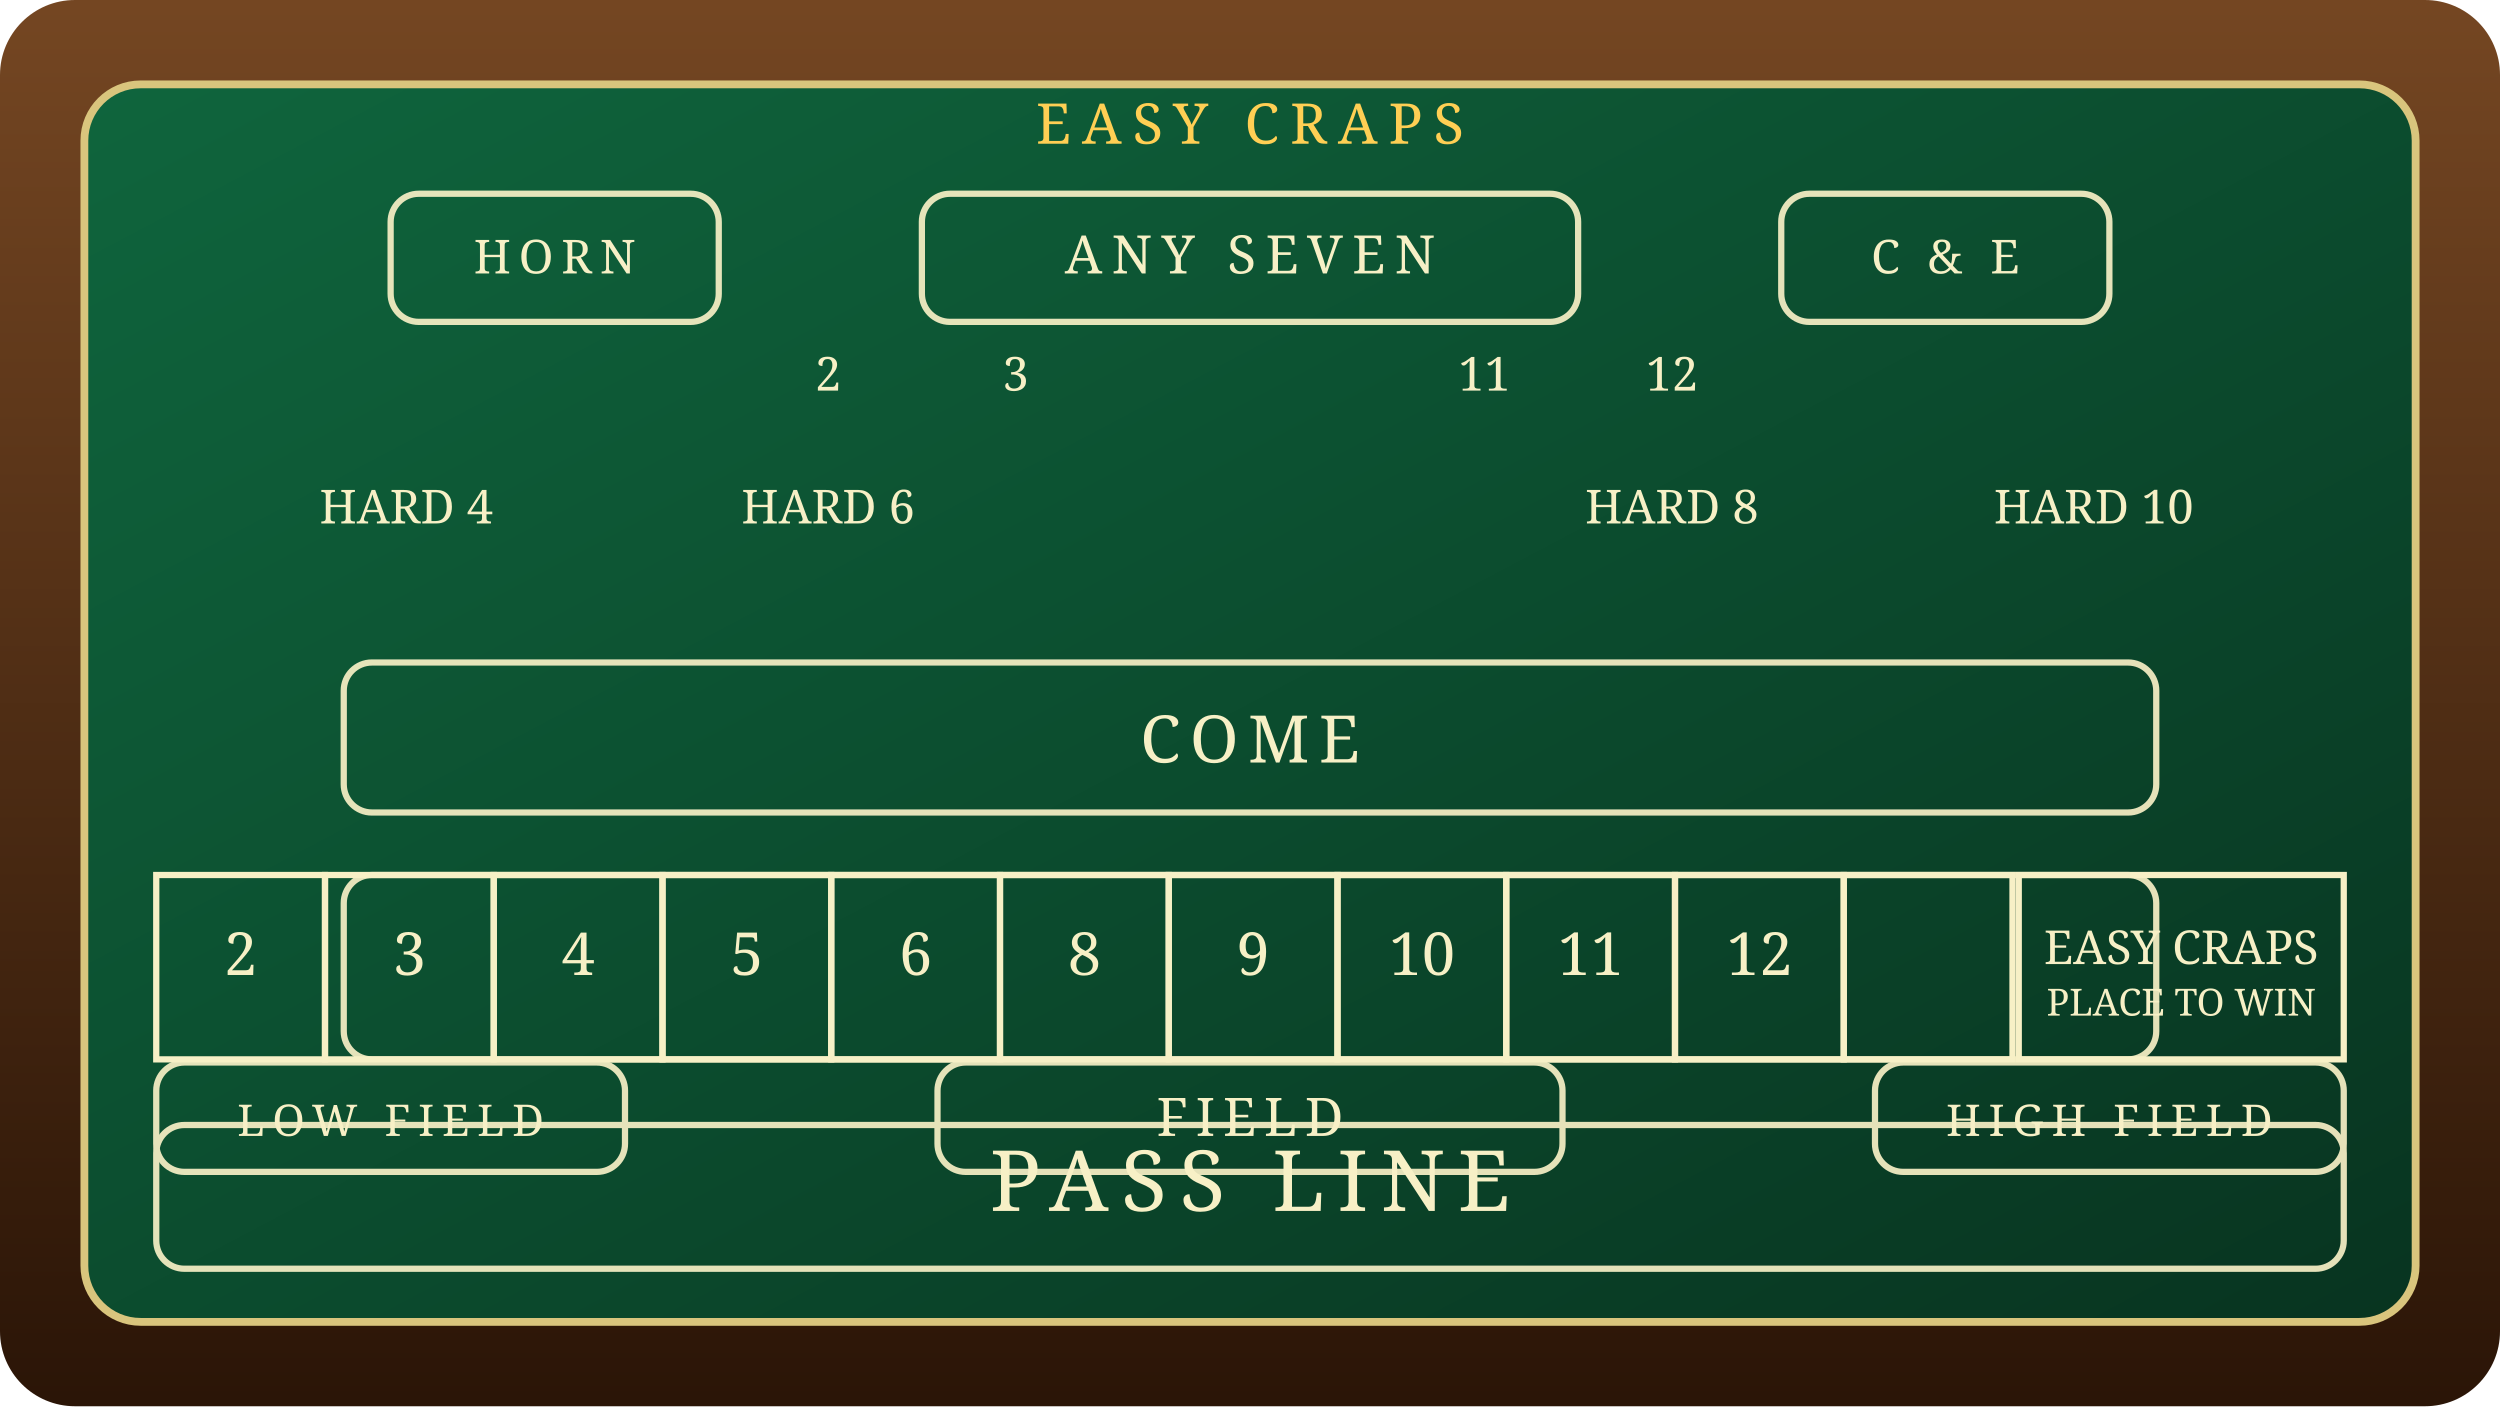
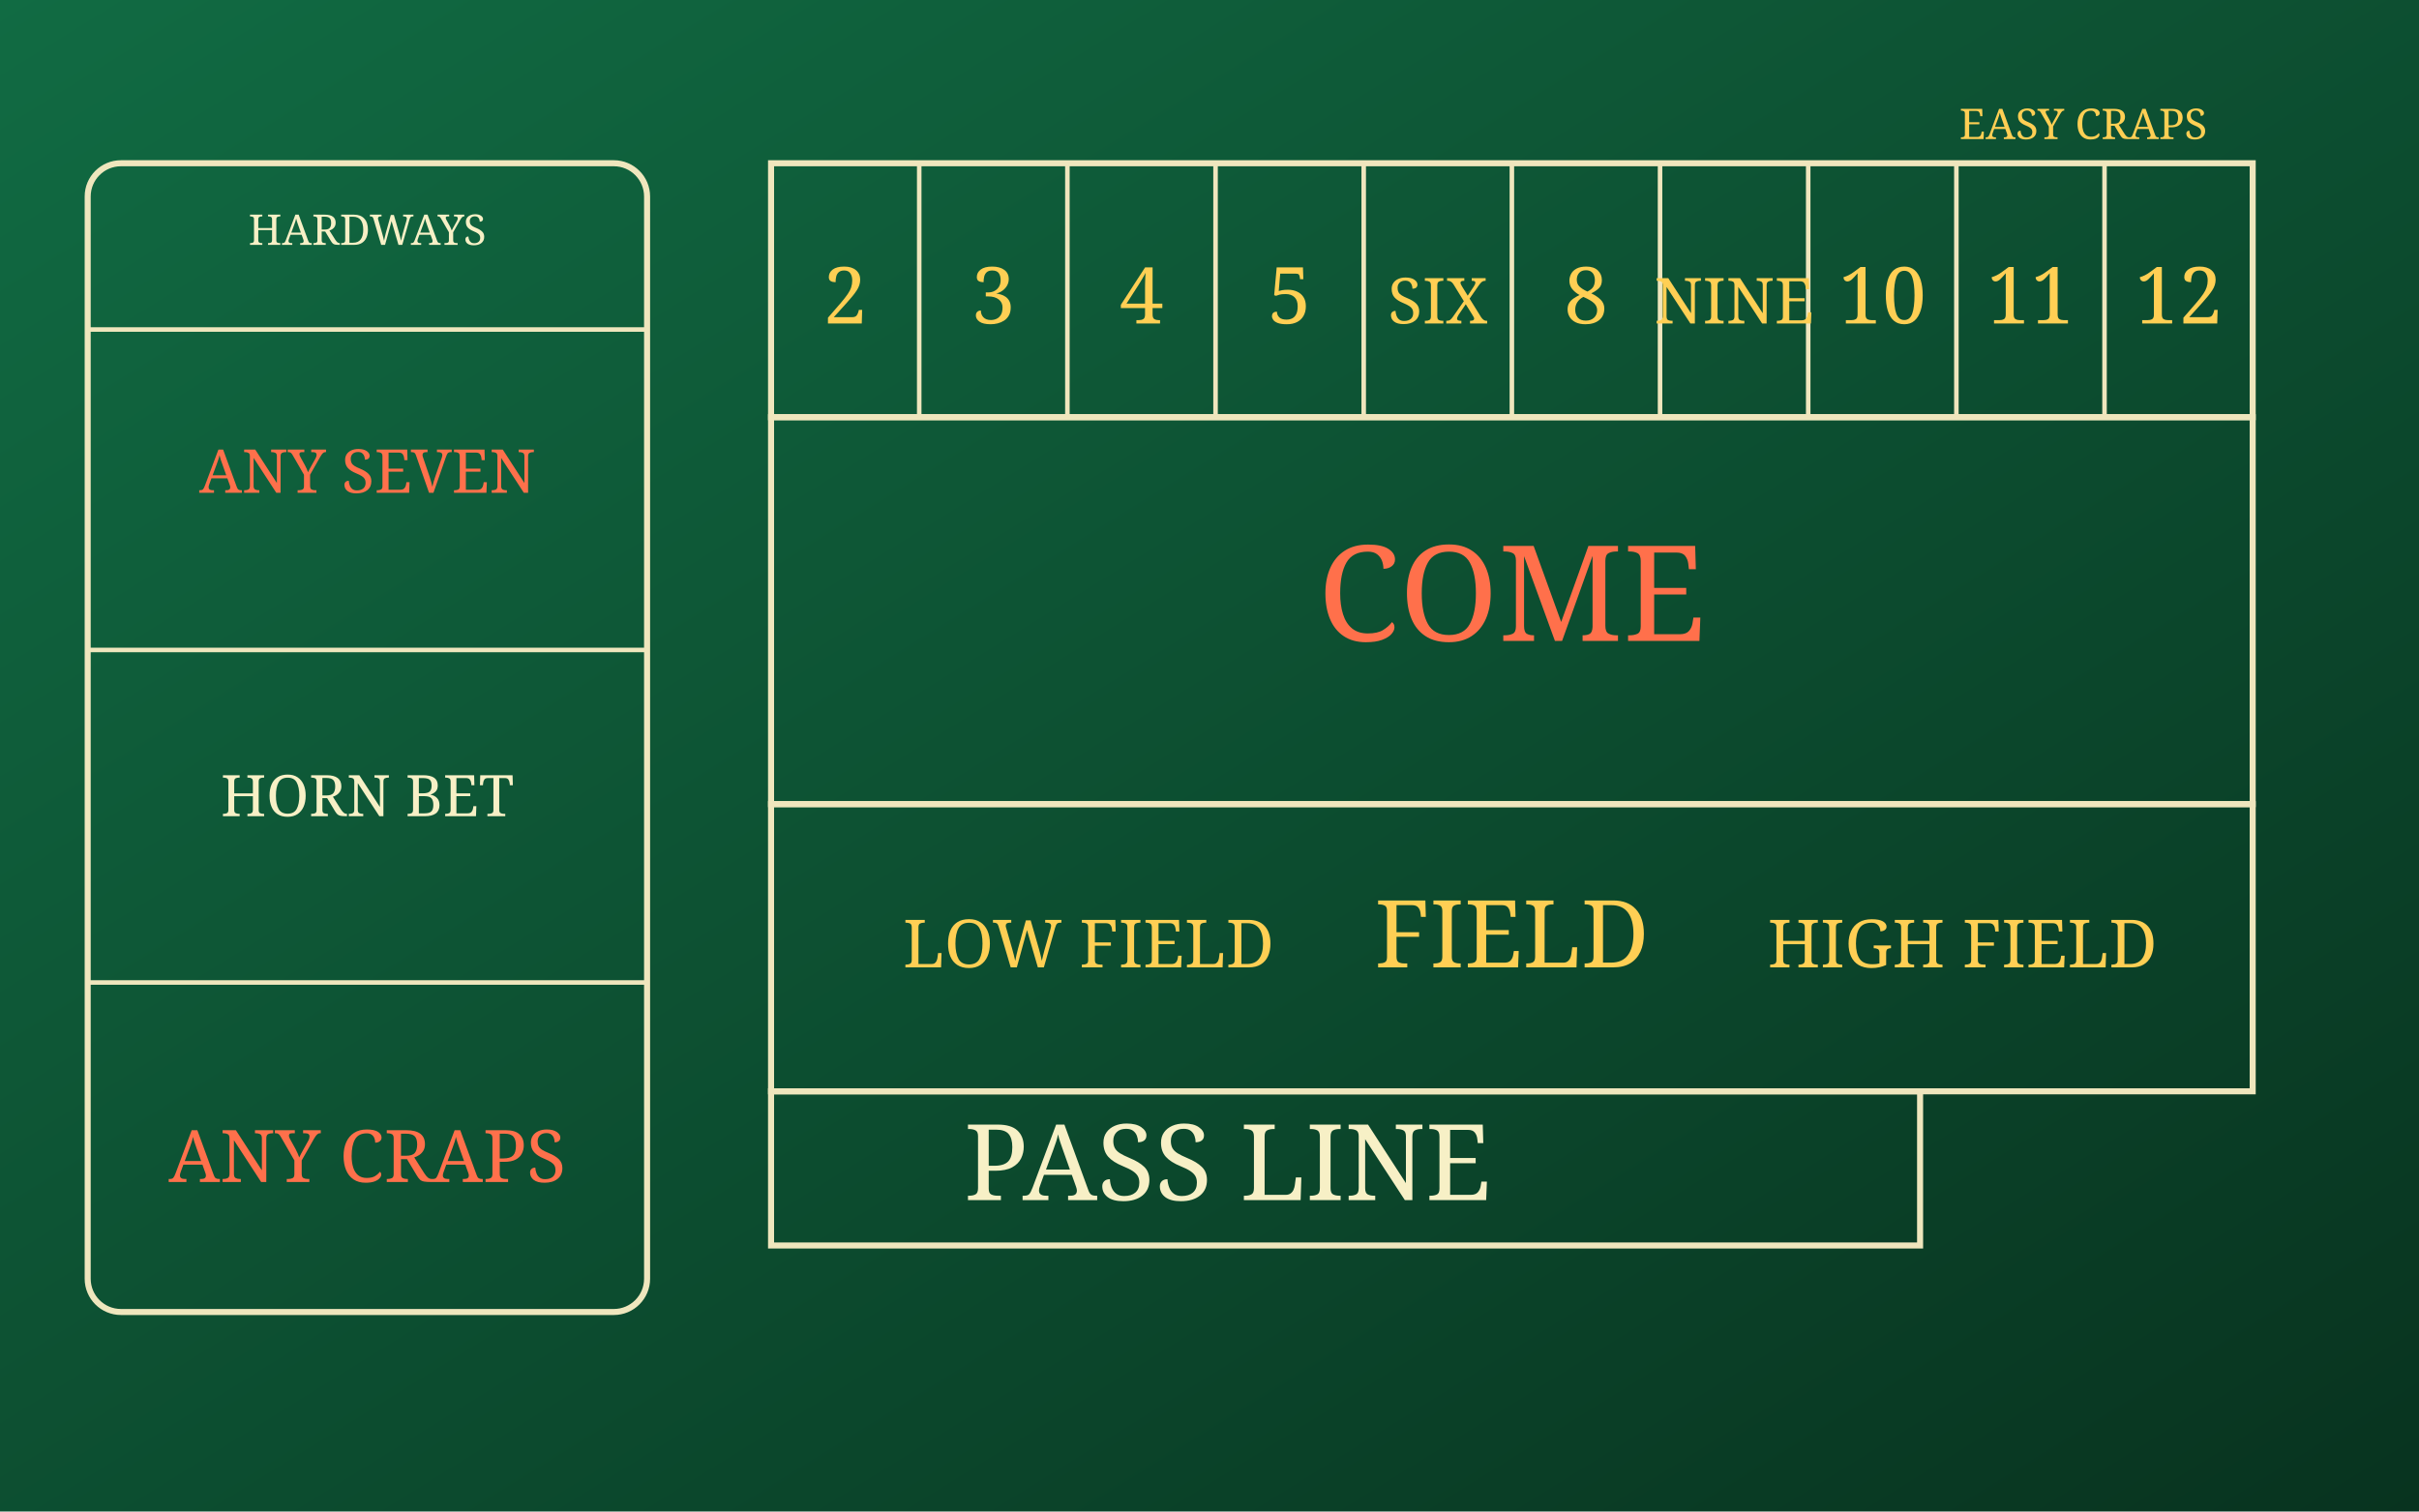
- <svg xmlns="http://www.w3.org/2000/svg" viewBox="0 0 1600 900" role="img" aria-label="Easy craps table">
+ <svg xmlns="http://www.w3.org/2000/svg" viewBox="0 0 1600 1000" role="img" aria-label="Easy craps table">
  <defs>
-     <linearGradient id="rail" x1="0" x2="0" y1="0" y2="1">
-       <stop offset="0" stop-color="#744622" />
-       <stop offset="1" stop-color="#2b1507" />
-     </linearGradient>
    <linearGradient id="felt" x1="0" x2="1" y1="0" y2="1">
-       <stop offset="0" stop-color="#0f653d" />
-       <stop offset="1" stop-color="#083420" />
+       <stop offset="0" stop-color="#116b43" />
+       <stop offset="1" stop-color="#08331f" />
    </linearGradient>
  </defs>
-   <rect width="1600" height="900" rx="48" fill="url(#rail)" />
-   <rect x="54" y="54" width="1492" height="792" rx="36" fill="url(#felt)" stroke="#d9c57d" stroke-width="5" />
-   <g fill="none" stroke="#f7f0c6" stroke-width="4" opacity=".92">
-     <rect x="100" y="720" width="1400" height="92" rx="18" />
-     <rect x="220" y="560" width="1160" height="118" rx="18" />
-     <rect x="220" y="424" width="1160" height="96" rx="18" />
-     <rect x="100" y="680" width="300" height="70" rx="18" />
-     <rect x="1200" y="680" width="300" height="70" rx="18" />
-     <rect x="600" y="680" width="400" height="70" rx="18" />
-     <rect x="590" y="124" width="420" height="82" rx="18" />
-     <rect x="250" y="124" width="210" height="82" rx="18" />
-     <rect x="1140" y="124" width="210" height="82" rx="18" />
+   <rect width="1600" height="1000" fill="url(#felt)" />
+   <g fill="none" stroke="#efe6bd" stroke-width="4">
+     <rect x="58" y="108" width="370" height="760" rx="22" />
+     <rect x="510" y="108" width="980" height="168" />
+     <rect x="510" y="276" width="980" height="256" />
+     <rect x="510" y="532" width="980" height="190" />
+     <path d="M510 722h760v102H510z" />
+   </g>
+   <g stroke="#efe6bd" stroke-width="3">
+     <line x1="608" y1="108" x2="608" y2="276" />
+     <line x1="706" y1="108" x2="706" y2="276" />
+     <line x1="804" y1="108" x2="804" y2="276" />
+     <line x1="902" y1="108" x2="902" y2="276" />
+     <line x1="1000" y1="108" x2="1000" y2="276" />
+     <line x1="1098" y1="108" x2="1098" y2="276" />
+     <line x1="1196" y1="108" x2="1196" y2="276" />
+     <line x1="1294" y1="108" x2="1294" y2="276" />
+     <line x1="1392" y1="108" x2="1392" y2="276" />
+     <line x1="58" y1="218" x2="428" y2="218" />
+     <line x1="58" y1="430" x2="428" y2="430" />
+     <line x1="58" y1="650" x2="428" y2="650" />
+   </g>
+   <g fill="#ffcf54" font-family="Georgia, serif" text-anchor="middle">
+     <text x="559" y="214" font-size="52">2</text>
+     <text x="657" y="214" font-size="52">3</text>
+     <text x="755" y="214" font-size="52">4</text>
+     <text x="853" y="214" font-size="52">5</text>
+     <text x="951" y="214" font-size="42">SIX</text>
+     <text x="1049" y="214" font-size="52">8</text>
+     <text x="1147" y="214" font-size="42">NINE</text>
+     <text x="1245" y="214" font-size="52">10</text>
+     <text x="1343" y="214" font-size="52">11</text>
+     <text x="1441" y="214" font-size="52">12</text>
+     <text x="1000" y="424" font-size="88" fill="#ff704b">COME</text>
+     <text x="720" y="640" font-size="44">LOW FIELD</text>
+     <text x="1000" y="640" font-size="62">FIELD</text>
+     <text x="1298" y="640" font-size="44">HIGH FIELD</text>
+     <text x="812" y="794" font-size="70" fill="#f7f0c6">PASS LINE</text>
+     <text x="1460" y="92" font-size="28" fill="#ffcf54" text-anchor="end">EASY CRAPS</text>
  </g>
  <g fill="#f7f0c6" font-family="Georgia, serif" text-anchor="middle">
-     <text x="800" y="775" font-size="54" letter-spacing="8">PASS LINE</text>
-     <text x="800" y="488" font-size="42" letter-spacing="6">COME</text>
-     <text x="800" y="727" font-size="34" letter-spacing="5">FIELD</text>
-     <text x="250" y="727" font-size="28" letter-spacing="5">LOW FIELD</text>
-     <text x="1350" y="727" font-size="28" letter-spacing="5">HIGH FIELD</text>
-     <text x="800" y="175" font-size="34" letter-spacing="6">ANY SEVEN</text>
-     <text x="355" y="175" font-size="30" letter-spacing="5">HORN</text>
-     <text x="1245" y="175" font-size="30" letter-spacing="5">C &amp; E</text>
+     <text x="243" y="162" font-size="28">HARDWAYS</text>
+     <text x="243" y="326" font-size="40" fill="#ff704b">ANY SEVEN</text>
+     <text x="243" y="540" font-size="38">HORN BET</text>
+     <text x="243" y="782" font-size="48" fill="#ff704b">ANY CRAPS</text>
  </g>
-   <g fill="none" stroke="#f7f0c6" stroke-width="4">
-     <rect x="100" y="560" width="108" height="118" />
-     <rect x="208" y="560" width="108" height="118" />
-     <rect x="316" y="560" width="108" height="118" />
-     <rect x="424" y="560" width="108" height="118" />
-     <rect x="532" y="560" width="108" height="118" />
-     <rect x="640" y="560" width="108" height="118" />
-     <rect x="748" y="560" width="108" height="118" />
-     <rect x="856" y="560" width="108" height="118" />
-     <rect x="964" y="560" width="108" height="118" />
-     <rect x="1072" y="560" width="108" height="118" />
-     <rect x="1180" y="560" width="108" height="118" />
-     <rect x="1292" y="560" width="208" height="118" />
-   </g>
-   <g fill="#f7f0c6" font-family="Georgia, serif" text-anchor="middle">
-     <text x="154" y="624" font-size="38">2</text>
-     <text x="262" y="624" font-size="38">3</text>
-     <text x="370" y="624" font-size="38">4</text>
-     <text x="478" y="624" font-size="38">5</text>
-     <text x="586" y="624" font-size="38">6</text>
-     <text x="694" y="624" font-size="38">8</text>
-     <text x="802" y="624" font-size="38">9</text>
-     <text x="910" y="624" font-size="38">10</text>
-     <text x="1018" y="624" font-size="38">11</text>
-     <text x="1126" y="624" font-size="38">12</text>
-     <text x="1396" y="617" font-size="30">EASY CRAPS</text>
-     <text x="1396" y="650" font-size="24">PLACE TO WIN</text>
-   </g>
-   <g fill="#f7f0c6" font-family="Georgia, serif" text-anchor="middle">
-     <text x="260" y="335" font-size="30">HARD 4</text>
-     <text x="530" y="335" font-size="30">HARD 6</text>
-     <text x="1070" y="335" font-size="30">HARD 8</text>
-     <text x="1340" y="335" font-size="30">HARD 10</text>
-     <text x="530" y="250" font-size="30">2</text>
-     <text x="650" y="250" font-size="30">3</text>
-     <text x="950" y="250" font-size="30">11</text>
-     <text x="1070" y="250" font-size="30">12</text>
-   </g>
-   <text x="800" y="92" fill="#ffcf54" font-family="Georgia, serif" font-size="36" text-anchor="middle" letter-spacing="7">EASY CRAPS</text>
</svg>
